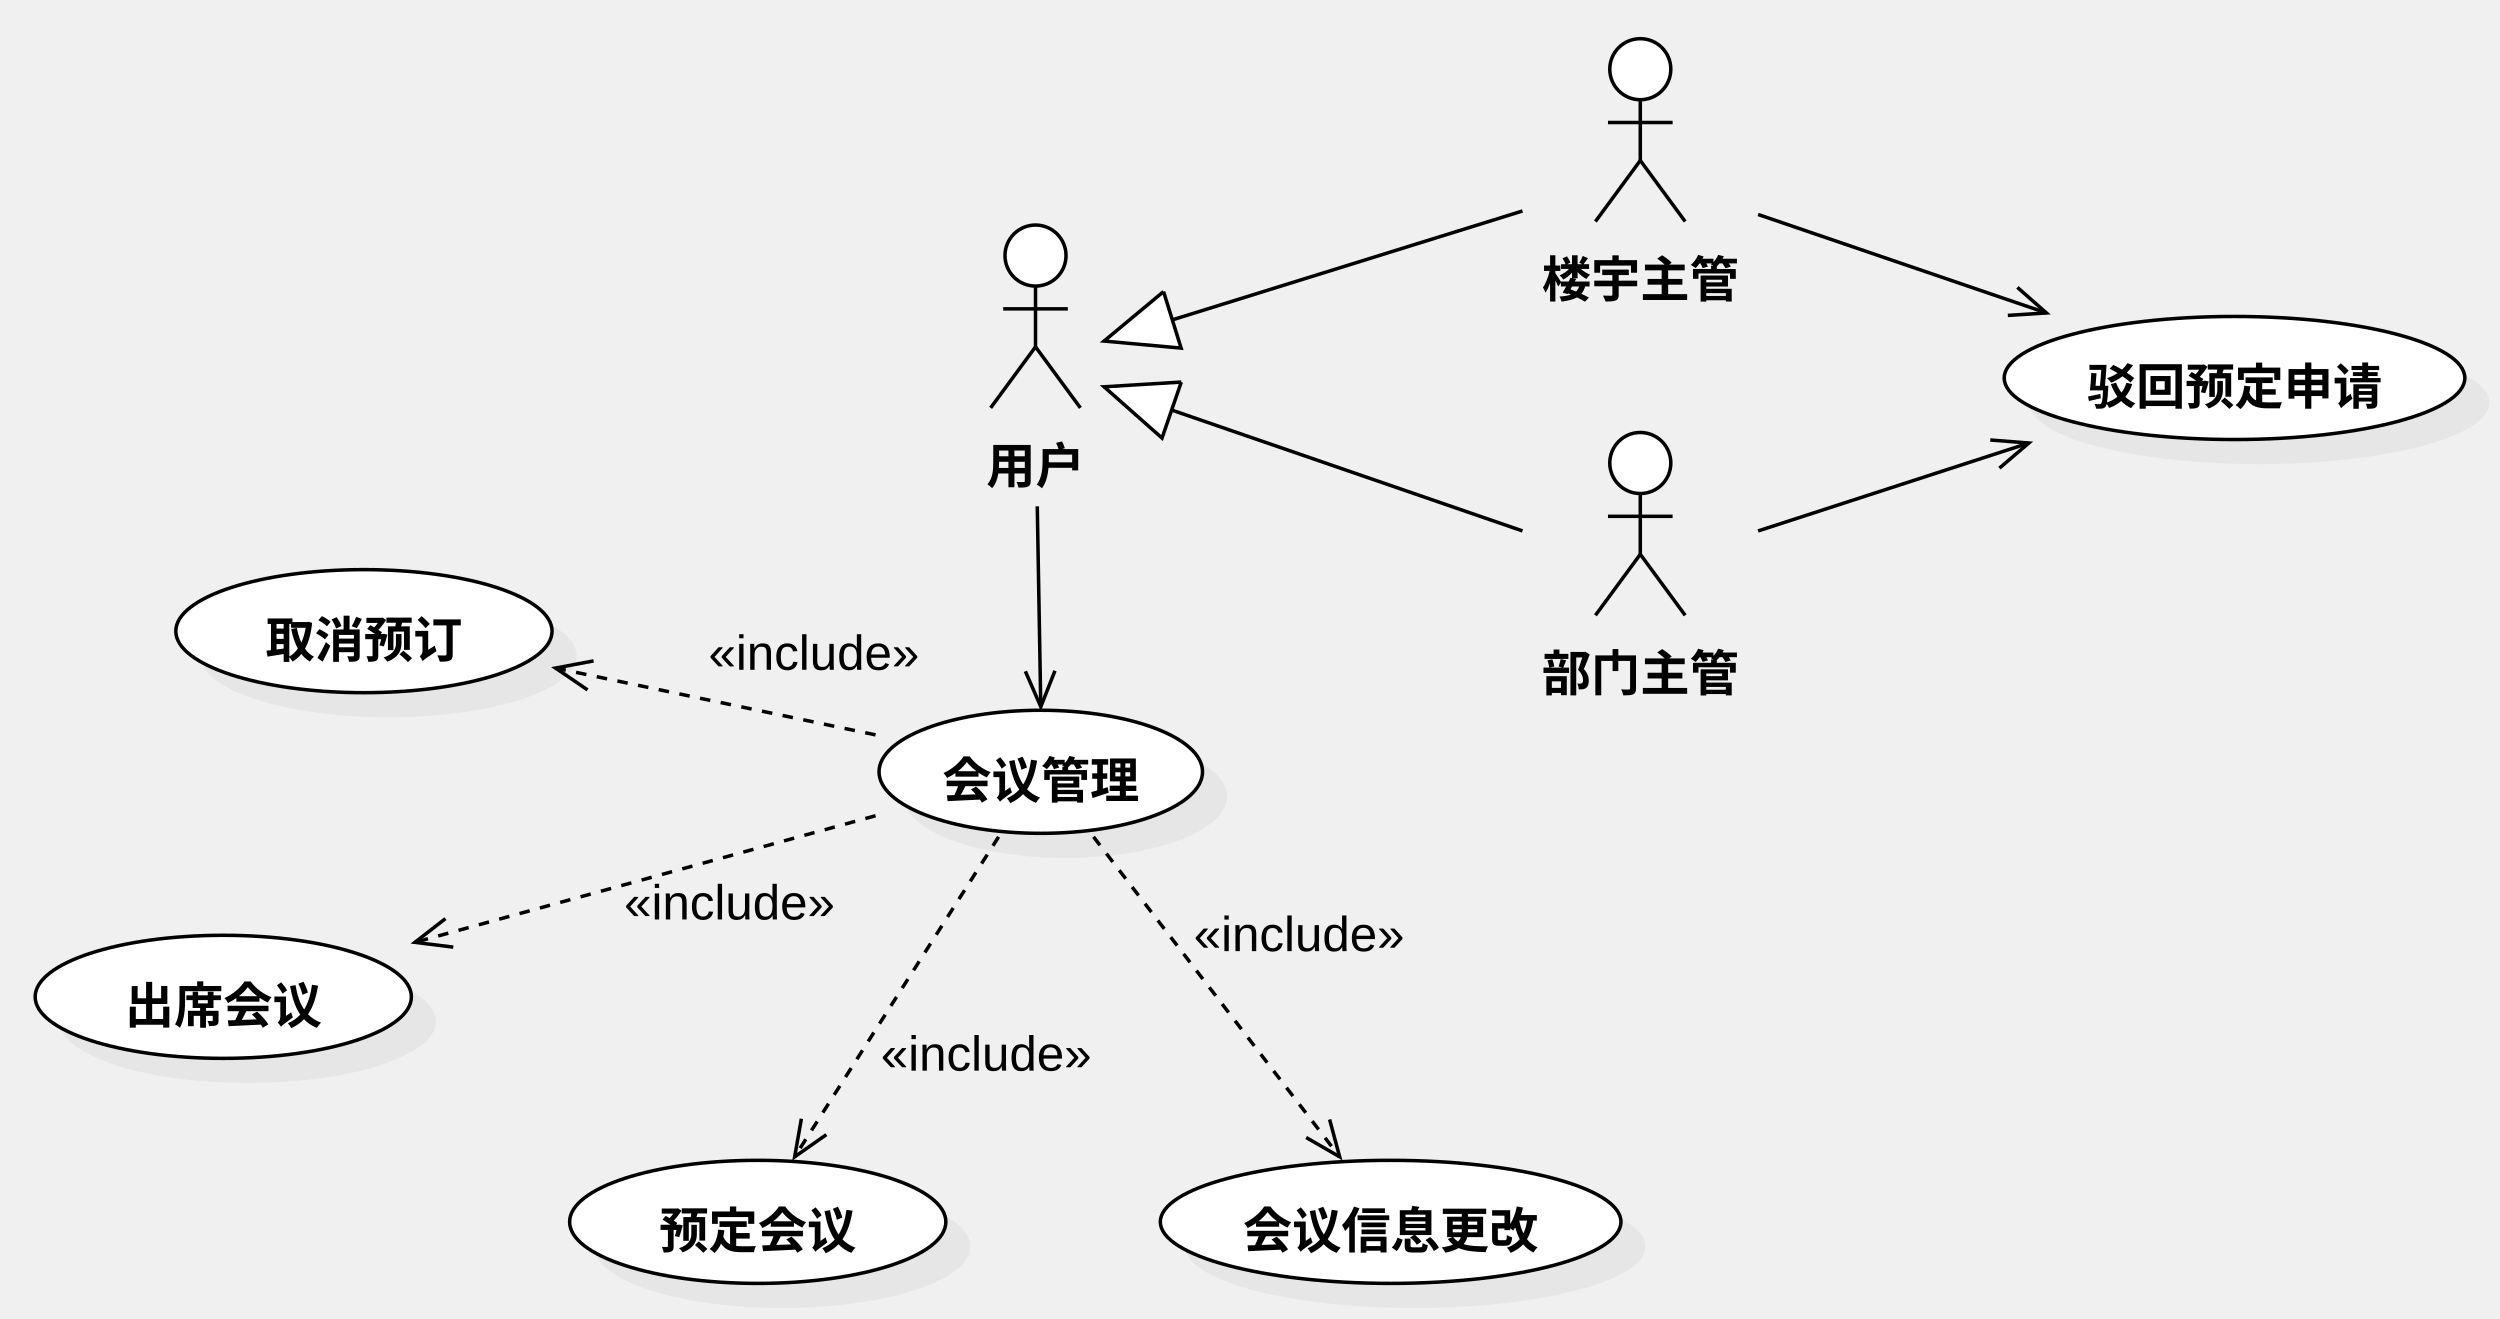
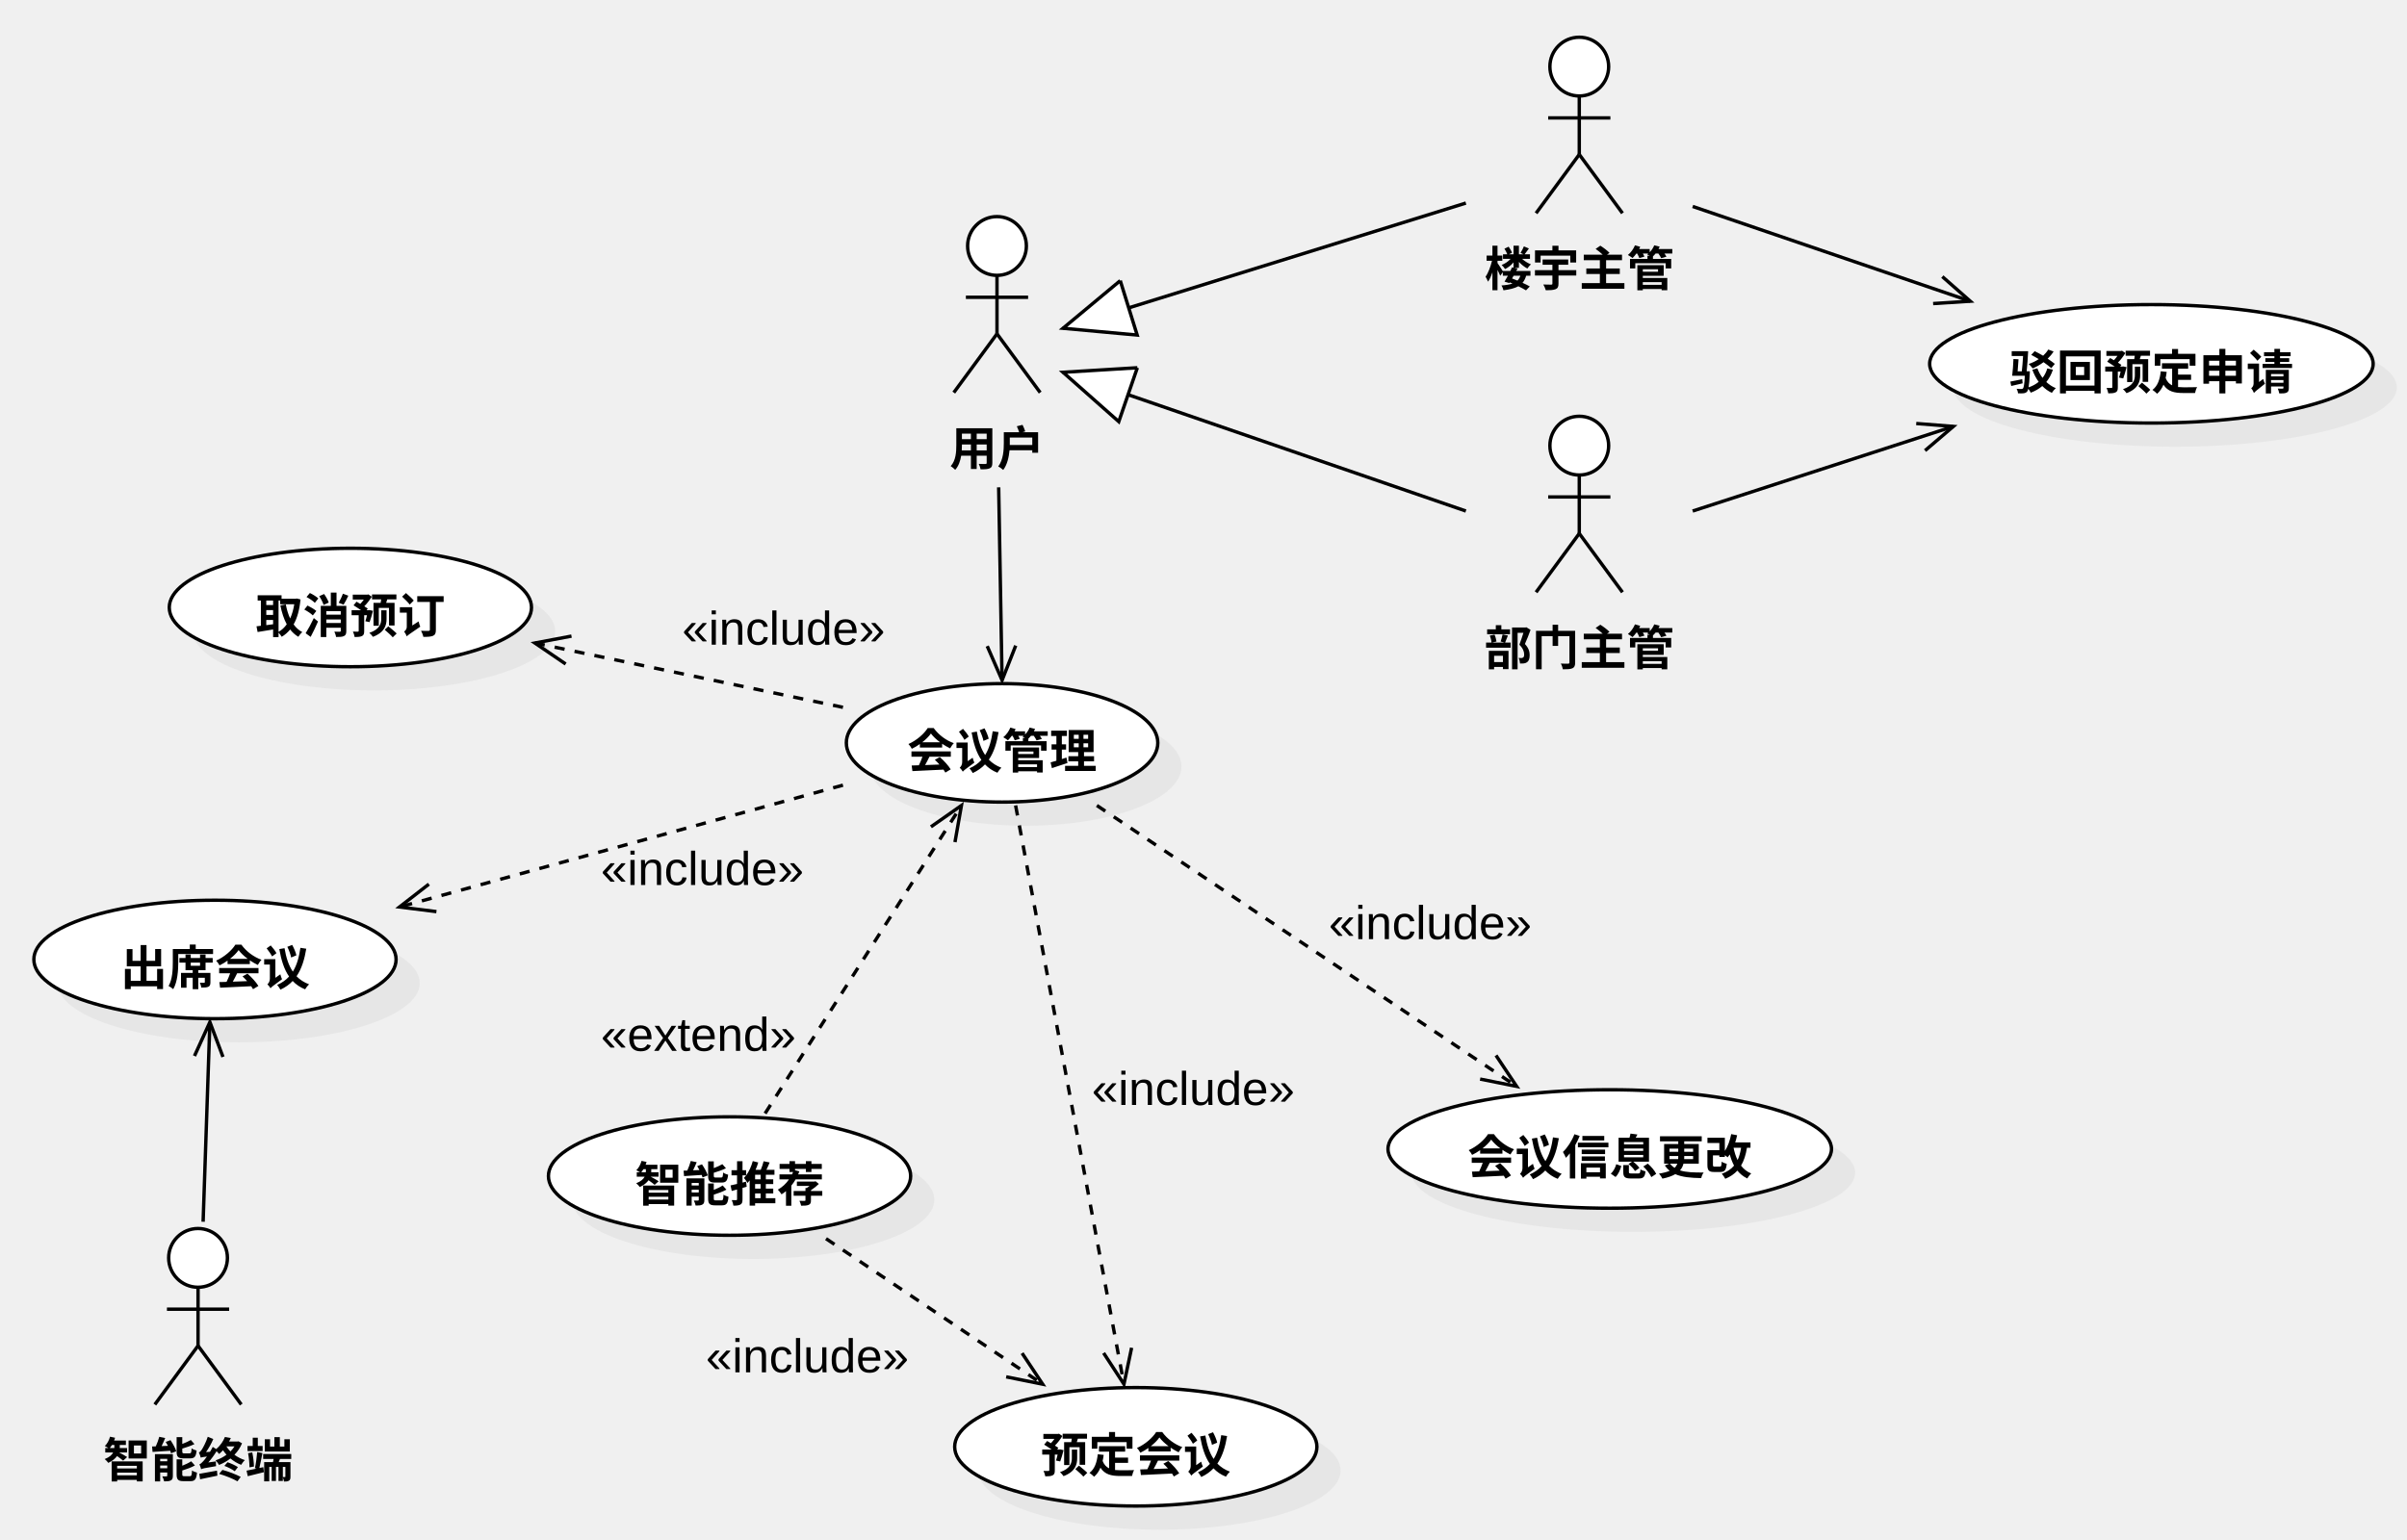
- <svg xmlns="http://www.w3.org/2000/svg" version="1.1" width="711" height="375">
+ <svg xmlns="http://www.w3.org/2000/svg" version="1.1" width="711" height="455">
  <defs />
  <g>
    <g transform="translate(-46,-46) scale(1,1)">
      <path fill="#ffffff" stroke="none" d="M 331.821 118.68 C 331.821 113.886 335.707 110 340.5 110 C 345.293 110 349.179 113.886 349.179 118.68 C 349.179 123.474 345.293 127.36 340.5 127.36 C 335.707 127.36 331.821 123.474 331.821 118.68 Z" />
    </g>
    <g transform="translate(-46,-46) scale(1,1)">
      <path fill="none" stroke="#000000" d="M 331.821 118.68 C 331.821 113.886 335.707 110 340.5 110 C 345.293 110 349.179 113.886 349.179 118.68 C 349.179 123.474 345.293 127.36 340.5 127.36 C 335.707 127.36 331.821 123.474 331.821 118.68 Z" stroke-miterlimit="10" />
    </g>
    <g transform="translate(-46,-46) scale(1,1)">
      <path fill="none" stroke="#000000" d="M 340.5 127.36 L 340.5 144.64" stroke-miterlimit="10" />
    </g>
    <g transform="translate(-46,-46) scale(1,1)">
      <path fill="none" stroke="#000000" d="M 331.31 133.84 L 349.69 133.84" stroke-miterlimit="10" />
    </g>
    <g transform="translate(-46,-46) scale(1,1)">
      <path fill="none" stroke="#000000" d="M 340.5 144.64 L 327.736 162" stroke-miterlimit="10" />
    </g>
    <g transform="translate(-46,-46) scale(1,1)">
      <path fill="none" stroke="#000000" d="M 340.5 144.64 L 353.264 162" stroke-miterlimit="10" />
    </g>
    <g transform="translate(-46,-46) scale(1,1)">
      <g>
        <path fill="none" stroke="none" />
        <text fill="#000000" stroke="none" font-family="Arial" font-size="14px" font-style="normal" font-weight="bold" text-decoration="none" x="326.5" y="183.5">用户</text>
      </g>
    </g>
    <g transform="translate(-46,-46) scale(1,1)">
      <path fill="#C0C0C0" stroke="none" d="M 303 272.5 C 303 262.835 323.595 255 349 255 C 374.405 255 395 262.835 395 272.5 C 395 282.165 374.405 290 349 290 C 323.595 290 303 282.165 303 272.5 Z" opacity="0.2" />
    </g>
    <g transform="translate(-46,-46) scale(1,1)">
      <path fill="#ffffff" stroke="none" d="M 296 265.5 C 296 255.835 316.595 248 342 248 C 367.405 248 388 255.835 388 265.5 C 388 275.165 367.405 283 342 283 C 316.595 283 296 275.165 296 265.5 Z" />
    </g>
    <g transform="translate(-46,-46) scale(1,1)">
      <path fill="none" stroke="#000000" d="M 296 265.5 C 296 255.835 316.595 248 342 248 C 367.405 248 388 255.835 388 265.5 C 388 275.165 367.405 283 342 283 C 316.595 283 296 275.165 296 265.5 Z" stroke-miterlimit="10" />
    </g>
    <g transform="translate(-46,-46) scale(1,1)">
      <g>
        <path fill="none" stroke="none" />
        <text fill="#000000" stroke="none" font-family="Arial" font-size="14px" font-style="normal" font-weight="bold" text-decoration="none" x="314" y="273">会议管理</text>
      </g>
    </g>
    <g transform="translate(-46,-46) scale(1,1)">
      <path fill="none" stroke="#000000" d="M 341 190 L 342 247" stroke-miterlimit="10" />
    </g>
    <g transform="translate(-46,-46) scale(1,1)">
      <path fill="none" stroke="#000000" d="M 337.613 236.913 L 342 247 L 346.031 236.765" stroke-miterlimit="10" />
    </g>
    <g transform="translate(-46,-46) scale(1,1)">
      <path fill="#C0C0C0" stroke="none" d="M 63 336.5 C 63 326.835 86.953 319 116.5 319 C 146.047 319 170 326.835 170 336.5 C 170 346.165 146.047 354 116.5 354 C 86.953 354 63 346.165 63 336.5 Z" opacity="0.2" />
    </g>
    <g transform="translate(-46,-46) scale(1,1)">
      <path fill="#ffffff" stroke="none" d="M 56 329.5 C 56 319.835 79.953 312 109.5 312 C 139.047 312 163 319.835 163 329.5 C 163 339.165 139.047 347 109.5 347 C 79.953 347 56 339.165 56 329.5 Z" />
    </g>
    <g transform="translate(-46,-46) scale(1,1)">
      <path fill="none" stroke="#000000" d="M 56 329.5 C 56 319.835 79.953 312 109.5 312 C 139.047 312 163 319.835 163 329.5 C 163 339.165 139.047 347 109.5 347 C 79.953 347 56 339.165 56 329.5 Z" stroke-miterlimit="10" />
    </g>
    <g transform="translate(-46,-46) scale(1,1)">
      <g>
        <path fill="none" stroke="none" />
        <text fill="#000000" stroke="none" font-family="Arial" font-size="14px" font-style="normal" font-weight="bold" text-decoration="none" x="81.5" y="337">出席会议</text>
      </g>
    </g>
    <g transform="translate(-46,-46) scale(1,1)">
+       <path fill="#C0C0C0" stroke="none" d="M 335 480.5 C 335 470.835 358.953 463 388.5 463 C 418.047 463 442 470.835 442 480.5 C 442 490.165 418.047 498 388.5 498 C 358.953 498 335 490.165 335 480.5 Z" opacity="0.2" />
+     </g>
+     <g transform="translate(-46,-46) scale(1,1)">
+       <path fill="#ffffff" stroke="none" d="M 328 473.5 C 328 463.835 351.953 456 381.5 456 C 411.047 456 435 463.835 435 473.5 C 435 483.165 411.047 491 381.5 491 C 351.953 491 328 483.165 328 473.5 Z" />
+     </g>
+     <g transform="translate(-46,-46) scale(1,1)">
+       <path fill="none" stroke="#000000" d="M 328 473.5 C 328 463.835 351.953 456 381.5 456 C 411.047 456 435 463.835 435 473.5 C 435 483.165 411.047 491 381.5 491 C 351.953 491 328 483.165 328 473.5 Z" stroke-miterlimit="10" />
+     </g>
+     <g transform="translate(-46,-46) scale(1,1)">
+       <g>
+         <path fill="none" stroke="none" />
+         <text fill="#000000" stroke="none" font-family="Arial" font-size="14px" font-style="normal" font-weight="bold" text-decoration="none" x="353.5" y="481">预定会议</text>
+       </g>
+     </g>
+     <g transform="translate(-46,-46) scale(1,1)">
+       <path fill="#C0C0C0" stroke="none" d="M 103 232.5 C 103 222.835 126.953 215 156.5 215 C 186.047 215 210 222.835 210 232.5 C 210 242.165 186.047 250 156.5 250 C 126.953 250 103 242.165 103 232.5 Z" opacity="0.2" />
+     </g>
+     <g transform="translate(-46,-46) scale(1,1)">
+       <path fill="#ffffff" stroke="none" d="M 96 225.5 C 96 215.835 119.953 208 149.5 208 C 179.047 208 203 215.835 203 225.5 C 203 235.165 179.047 243 149.5 243 C 119.953 243 96 235.165 96 225.5 Z" />
+     </g>
+     <g transform="translate(-46,-46) scale(1,1)">
+       <path fill="none" stroke="#000000" d="M 96 225.5 C 96 215.835 119.953 208 149.5 208 C 179.047 208 203 215.835 203 225.5 C 203 235.165 179.047 243 149.5 243 C 119.953 243 96 235.165 96 225.5 Z" stroke-miterlimit="10" />
+     </g>
+     <g transform="translate(-46,-46) scale(1,1)">
+       <g>
+         <path fill="none" stroke="none" />
+         <text fill="#000000" stroke="none" font-family="Arial" font-size="14px" font-style="normal" font-weight="bold" text-decoration="none" x="121.5" y="233">取消预订</text>
+       </g>
+     </g>
+     <g transform="translate(-46,-46) scale(1,1)">
+       <path fill="#C0C0C0" stroke="none" d="M 463 392.5 C 463 382.835 492.325 375 528.5 375 C 564.675 375 594 382.835 594 392.5 C 594 402.165 564.675 410 528.5 410 C 492.325 410 463 402.165 463 392.5 Z" opacity="0.2" />
+     </g>
+     <g transform="translate(-46,-46) scale(1,1)">
+       <path fill="#ffffff" stroke="none" d="M 456 385.5 C 456 375.835 485.325 368 521.5 368 C 557.675 368 587 375.835 587 385.5 C 587 395.165 557.675 403 521.5 403 C 485.325 403 456 395.165 456 385.5 Z" />
+     </g>
+     <g transform="translate(-46,-46) scale(1,1)">
+       <path fill="none" stroke="#000000" d="M 456 385.5 C 456 375.835 485.325 368 521.5 368 C 557.675 368 587 375.835 587 385.5 C 587 395.165 557.675 403 521.5 403 C 485.325 403 456 395.165 456 385.5 Z" stroke-miterlimit="10" />
+     </g>
+     <g transform="translate(-46,-46) scale(1,1)">
+       <g>
+         <path fill="none" stroke="none" />
+         <text fill="#000000" stroke="none" font-family="Arial" font-size="14px" font-style="normal" font-weight="bold" text-decoration="none" x="479.5" y="393">会议信息更改</text>
+       </g>
+     </g>
+     <g transform="translate(-46,-46) scale(1,1)">
+       <path fill="#C0C0C0" stroke="none" d="M 623 160.5 C 623 150.835 652.325 143 688.5 143 C 724.675 143 754 150.835 754 160.5 C 754 170.165 724.675 178 688.5 178 C 652.325 178 623 170.165 623 160.5 Z" opacity="0.2" />
+     </g>
+     <g transform="translate(-46,-46) scale(1,1)">
+       <path fill="#ffffff" stroke="none" d="M 616 153.5 C 616 143.835 645.325 136 681.5 136 C 717.675 136 747 143.835 747 153.5 C 747 163.165 717.675 171 681.5 171 C 645.325 171 616 163.165 616 153.5 Z" />
+     </g>
+     <g transform="translate(-46,-46) scale(1,1)">
+       <path fill="none" stroke="#000000" d="M 616 153.5 C 616 143.835 645.325 136 681.5 136 C 717.675 136 747 143.835 747 153.5 C 747 163.165 717.675 171 681.5 171 C 645.325 171 616 163.165 616 153.5 Z" stroke-miterlimit="10" />
+     </g>
+     <g transform="translate(-46,-46) scale(1,1)">
+       <g>
+         <path fill="none" stroke="none" />
+         <text fill="#000000" stroke="none" font-family="Arial" font-size="14px" font-style="normal" font-weight="bold" text-decoration="none" x="639.5" y="161">驳回预定申请</text>
+       </g>
+     </g>
+     <g transform="translate(-46,-46) scale(1,1)">
+       <path fill="#ffffff" stroke="none" d="M 503.821 65.68 C 503.821 60.886 507.707 57 512.5 57 C 517.293 57 521.179 60.886 521.179 65.68 C 521.179 70.474 517.293 74.36 512.5 74.36 C 507.707 74.36 503.821 70.474 503.821 65.68 Z" />
+     </g>
+     <g transform="translate(-46,-46) scale(1,1)">
+       <path fill="none" stroke="#000000" d="M 503.821 65.68 C 503.821 60.886 507.707 57 512.5 57 C 517.293 57 521.179 60.886 521.179 65.68 C 521.179 70.474 517.293 74.36 512.5 74.36 C 507.707 74.36 503.821 70.474 503.821 65.68 Z" stroke-miterlimit="10" />
+     </g>
+     <g transform="translate(-46,-46) scale(1,1)">
+       <path fill="none" stroke="#000000" d="M 512.5 74.36 L 512.5 91.64" stroke-miterlimit="10" />
+     </g>
+     <g transform="translate(-46,-46) scale(1,1)">
+       <path fill="none" stroke="#000000" d="M 503.31 80.84 L 521.69 80.84" stroke-miterlimit="10" />
+     </g>
+     <g transform="translate(-46,-46) scale(1,1)">
+       <path fill="none" stroke="#000000" d="M 512.5 91.64 L 499.736 109" stroke-miterlimit="10" />
+     </g>
+     <g transform="translate(-46,-46) scale(1,1)">
+       <path fill="none" stroke="#000000" d="M 512.5 91.64 L 525.264 109" stroke-miterlimit="10" />
+     </g>
+     <g transform="translate(-46,-46) scale(1,1)">
+       <g>
+         <path fill="none" stroke="none" />
+         <text fill="#000000" stroke="none" font-family="Arial" font-size="14px" font-style="normal" font-weight="bold" text-decoration="none" x="484.5" y="130.5">楼宇主管</text>
+       </g>
+     </g>
+     <g transform="translate(-46,-46) scale(1,1)">
+       <path fill="none" stroke="#000000" d="M 479 106 L 360 143" stroke-miterlimit="10" />
+     </g>
+     <g transform="translate(-46,-46) scale(1,1)">
+       <path fill="#FFFFFF" stroke="none" d="M 376.909 128.926 L 360 143 L 381.908 145.005" />
+     </g>
+     <g transform="translate(-46,-46) scale(1,1)">
+       <path fill="none" stroke="#000000" d="M 376.909 128.926 L 360 143 L 381.908 145.005 L 376.909 128.926" stroke-miterlimit="10" />
+     </g>
+     <g transform="translate(-46,-46) scale(1,1)">
+       <path fill="none" stroke="#000000" d="M 546 107 L 628 135" stroke-miterlimit="10" />
+     </g>
+     <g transform="translate(-46,-46) scale(1,1)">
+       <path fill="none" stroke="#000000" d="M 617.022 135.7 L 628 135 L 619.743 127.732" stroke-miterlimit="10" />
+     </g>
+     <g transform="translate(-46,-46) scale(1,1)">
+       <path fill="none" stroke="#000000" d="M 295 255 L 204 236" stroke-miterlimit="10" stroke-dasharray="3" />
+     </g>
+     <g transform="translate(-46,-46) scale(1,1)">
+       <path fill="none" stroke="#000000" d="M 214.809 233.956 L 204 236 L 213.088 242.198" stroke-miterlimit="10" />
+     </g>
+     <g transform="translate(-46,-46) scale(1,1)">
+       <g>
+         <path fill="none" stroke="none" />
+         <text fill="#000000" stroke="none" font-family="Arial" font-size="14px" font-style="normal" font-weight="normal" text-decoration="none" x="247.5" y="236.5">«include»</text>
+       </g>
+     </g>
+     <g transform="translate(-46,-46) scale(1,1)">
+       <path fill="none" stroke="#000000" d="M 295 278 L 164 314" stroke-miterlimit="10" stroke-dasharray="3" />
+     </g>
+     <g transform="translate(-46,-46) scale(1,1)">
+       <path fill="none" stroke="#000000" d="M 172.684 307.248 L 164 314 L 174.915 315.366" stroke-miterlimit="10" />
+     </g>
+     <g transform="translate(-46,-46) scale(1,1)">
+       <g>
+         <path fill="none" stroke="none" />
+         <text fill="#000000" stroke="none" font-family="Arial" font-size="14px" font-style="normal" font-weight="normal" text-decoration="none" x="223.5" y="307.5">«include»</text>
+       </g>
+     </g>
+     <g transform="translate(-46,-46) scale(1,1)">
+       <path fill="none" stroke="#000000" d="M 346 284 L 378 455" stroke-miterlimit="10" stroke-dasharray="3" />
+     </g>
+     <g transform="translate(-46,-46) scale(1,1)">
+       <path fill="none" stroke="#000000" d="M 371.993 445.785 L 378 455 L 380.268 444.236" stroke-miterlimit="10" />
+     </g>
+     <g transform="translate(-46,-46) scale(1,1)">
+       <g>
+         <path fill="none" stroke="none" />
+         <text fill="#000000" stroke="none" font-family="Arial" font-size="14px" font-style="normal" font-weight="normal" text-decoration="none" x="368.5" y="372.5">«include»</text>
+       </g>
+     </g>
+     <g transform="translate(-46,-46) scale(1,1)">
+       <path fill="none" stroke="#000000" d="M 370 284 L 494 367" stroke-miterlimit="10" stroke-dasharray="3" />
+     </g>
+     <g transform="translate(-46,-46) scale(1,1)">
+       <path fill="none" stroke="#000000" d="M 483.213 364.845 L 494 367 L 487.896 357.849" stroke-miterlimit="10" />
+     </g>
+     <g transform="translate(-46,-46) scale(1,1)">
+       <g>
+         <path fill="none" stroke="none" />
+         <text fill="#000000" stroke="none" font-family="Arial" font-size="14px" font-style="normal" font-weight="normal" text-decoration="none" x="438.5" y="323.5">«include»</text>
+       </g>
+     </g>
+     <g transform="translate(-46,-46) scale(1,1)">
+       <path fill="#ffffff" stroke="none" d="M 503.821 177.68 C 503.821 172.886 507.707 169 512.5 169 C 517.293 169 521.179 172.886 521.179 177.68 C 521.179 182.474 517.293 186.36 512.5 186.36 C 507.707 186.36 503.821 182.474 503.821 177.68 Z" />
+     </g>
+     <g transform="translate(-46,-46) scale(1,1)">
+       <path fill="none" stroke="#000000" d="M 503.821 177.68 C 503.821 172.886 507.707 169 512.5 169 C 517.293 169 521.179 172.886 521.179 177.68 C 521.179 182.474 517.293 186.36 512.5 186.36 C 507.707 186.36 503.821 182.474 503.821 177.68 Z" stroke-miterlimit="10" />
+     </g>
+     <g transform="translate(-46,-46) scale(1,1)">
+       <path fill="none" stroke="#000000" d="M 512.5 186.36 L 512.5 203.64" stroke-miterlimit="10" />
+     </g>
+     <g transform="translate(-46,-46) scale(1,1)">
+       <path fill="none" stroke="#000000" d="M 503.31 192.84 L 521.69 192.84" stroke-miterlimit="10" />
+     </g>
+     <g transform="translate(-46,-46) scale(1,1)">
+       <path fill="none" stroke="#000000" d="M 512.5 203.64 L 499.736 221" stroke-miterlimit="10" />
+     </g>
+     <g transform="translate(-46,-46) scale(1,1)">
+       <path fill="none" stroke="#000000" d="M 512.5 203.64 L 525.264 221" stroke-miterlimit="10" />
+     </g>
+     <g transform="translate(-46,-46) scale(1,1)">
+       <g>
+         <path fill="none" stroke="none" />
+         <text fill="#000000" stroke="none" font-family="Arial" font-size="14px" font-style="normal" font-weight="bold" text-decoration="none" x="484.5" y="242.5">部门主管</text>
+       </g>
+     </g>
+     <g transform="translate(-46,-46) scale(1,1)">
+       <path fill="none" stroke="#000000" d="M 479 197 L 360 156" stroke-miterlimit="10" />
+     </g>
+     <g transform="translate(-46,-46) scale(1,1)">
+       <path fill="#FFFFFF" stroke="none" d="M 381.959 154.661 L 360 156 L 376.474 170.581" />
+     </g>
+     <g transform="translate(-46,-46) scale(1,1)">
+       <path fill="none" stroke="#000000" d="M 381.959 154.661 L 360 156 L 376.474 170.581 L 381.959 154.661" stroke-miterlimit="10" />
+     </g>
+     <g transform="translate(-46,-46) scale(1,1)">
+       <path fill="none" stroke="#000000" d="M 546 197 L 623 172" stroke-miterlimit="10" />
+     </g>
+     <g transform="translate(-46,-46) scale(1,1)">
+       <path fill="none" stroke="#000000" d="M 614.634 179.142 L 623 172 L 612.034 171.135" stroke-miterlimit="10" />
+     </g>
+     <g transform="translate(-46,-46) scale(1,1)">
+       <path fill="#ffffff" stroke="none" d="M 95.821 417.68 C 95.821 412.886 99.707 409 104.5 409 C 109.293 409 113.179 412.886 113.179 417.68 C 113.179 422.474 109.293 426.36 104.5 426.36 C 99.707 426.36 95.821 422.474 95.821 417.68 Z" />
+     </g>
+     <g transform="translate(-46,-46) scale(1,1)">
+       <path fill="none" stroke="#000000" d="M 95.821 417.68 C 95.821 412.886 99.707 409 104.5 409 C 109.293 409 113.179 412.886 113.179 417.68 C 113.179 422.474 109.293 426.36 104.5 426.36 C 99.707 426.36 95.821 422.474 95.821 417.68 Z" stroke-miterlimit="10" />
+     </g>
+     <g transform="translate(-46,-46) scale(1,1)">
+       <path fill="none" stroke="#000000" d="M 104.5 426.36 L 104.5 443.64" stroke-miterlimit="10" />
+     </g>
+     <g transform="translate(-46,-46) scale(1,1)">
+       <path fill="none" stroke="#000000" d="M 95.31 432.84 L 113.69 432.84" stroke-miterlimit="10" />
+     </g>
+     <g transform="translate(-46,-46) scale(1,1)">
+       <path fill="none" stroke="#000000" d="M 104.5 443.64 L 91.736 461" stroke-miterlimit="10" />
+     </g>
+     <g transform="translate(-46,-46) scale(1,1)">
+       <path fill="none" stroke="#000000" d="M 104.5 443.64 L 117.264 461" stroke-miterlimit="10" />
+     </g>
+     <g transform="translate(-46,-46) scale(1,1)">
+       <g>
+         <path fill="none" stroke="none" />
+         <text fill="#000000" stroke="none" font-family="Arial" font-size="14px" font-style="normal" font-weight="bold" text-decoration="none" x="76.5" y="482.5">智能终端</text>
+       </g>
+     </g>
+     <g transform="translate(-46,-46) scale(1,1)">
      <path fill="#C0C0C0" stroke="none" d="M 215 400.5 C 215 390.835 238.953 383 268.5 383 C 298.047 383 322 390.835 322 400.5 C 322 410.165 298.047 418 268.5 418 C 238.953 418 215 410.165 215 400.5 Z" opacity="0.2" />
    </g>
    <g transform="translate(-46,-46) scale(1,1)">
      <path fill="#ffffff" stroke="none" d="M 208 393.5 C 208 383.835 231.953 376 261.5 376 C 291.047 376 315 383.835 315 393.5 C 315 403.165 291.047 411 261.5 411 C 231.953 411 208 403.165 208 393.5 Z" />
    </g>
    <g transform="translate(-46,-46) scale(1,1)">
      <path fill="none" stroke="#000000" d="M 208 393.5 C 208 383.835 231.953 376 261.5 376 C 291.047 376 315 383.835 315 393.5 C 315 403.165 291.047 411 261.5 411 C 231.953 411 208 403.165 208 393.5 Z" stroke-miterlimit="10" />
    </g>
    <g transform="translate(-46,-46) scale(1,1)">
      <g>
        <path fill="none" stroke="none" />
-         <text fill="#000000" stroke="none" font-family="Arial" font-size="14px" font-style="normal" font-weight="bold" text-decoration="none" x="233.5" y="401">预定会议</text>
-       </g>
-     </g>
-     <g transform="translate(-46,-46) scale(1,1)">
-       <path fill="#C0C0C0" stroke="none" d="M 103 232.5 C 103 222.835 126.953 215 156.5 215 C 186.047 215 210 222.835 210 232.5 C 210 242.165 186.047 250 156.5 250 C 126.953 250 103 242.165 103 232.5 Z" opacity="0.2" />
-     </g>
-     <g transform="translate(-46,-46) scale(1,1)">
-       <path fill="#ffffff" stroke="none" d="M 96 225.5 C 96 215.835 119.953 208 149.5 208 C 179.047 208 203 215.835 203 225.5 C 203 235.165 179.047 243 149.5 243 C 119.953 243 96 235.165 96 225.5 Z" />
-     </g>
-     <g transform="translate(-46,-46) scale(1,1)">
-       <path fill="none" stroke="#000000" d="M 96 225.5 C 96 215.835 119.953 208 149.5 208 C 179.047 208 203 215.835 203 225.5 C 203 235.165 179.047 243 149.5 243 C 119.953 243 96 235.165 96 225.5 Z" stroke-miterlimit="10" />
-     </g>
-     <g transform="translate(-46,-46) scale(1,1)">
-       <g>
-         <path fill="none" stroke="none" />
-         <text fill="#000000" stroke="none" font-family="Arial" font-size="14px" font-style="normal" font-weight="bold" text-decoration="none" x="121.5" y="233">取消预订</text>
-       </g>
-     </g>
-     <g transform="translate(-46,-46) scale(1,1)">
-       <path fill="#C0C0C0" stroke="none" d="M 383 400.5 C 383 390.835 412.325 383 448.5 383 C 484.675 383 514 390.835 514 400.5 C 514 410.165 484.675 418 448.5 418 C 412.325 418 383 410.165 383 400.5 Z" opacity="0.2" />
-     </g>
-     <g transform="translate(-46,-46) scale(1,1)">
-       <path fill="#ffffff" stroke="none" d="M 376 393.5 C 376 383.835 405.325 376 441.5 376 C 477.675 376 507 383.835 507 393.5 C 507 403.165 477.675 411 441.5 411 C 405.325 411 376 403.165 376 393.5 Z" />
-     </g>
-     <g transform="translate(-46,-46) scale(1,1)">
-       <path fill="none" stroke="#000000" d="M 376 393.5 C 376 383.835 405.325 376 441.5 376 C 477.675 376 507 383.835 507 393.5 C 507 403.165 477.675 411 441.5 411 C 405.325 411 376 403.165 376 393.5 Z" stroke-miterlimit="10" />
-     </g>
-     <g transform="translate(-46,-46) scale(1,1)">
-       <g>
-         <path fill="none" stroke="none" />
-         <text fill="#000000" stroke="none" font-family="Arial" font-size="14px" font-style="normal" font-weight="bold" text-decoration="none" x="399.5" y="401">会议信息更改</text>
-       </g>
-     </g>
-     <g transform="translate(-46,-46) scale(1,1)">
-       <path fill="#C0C0C0" stroke="none" d="M 623 160.5 C 623 150.835 652.325 143 688.5 143 C 724.675 143 754 150.835 754 160.5 C 754 170.165 724.675 178 688.5 178 C 652.325 178 623 170.165 623 160.5 Z" opacity="0.2" />
-     </g>
-     <g transform="translate(-46,-46) scale(1,1)">
-       <path fill="#ffffff" stroke="none" d="M 616 153.5 C 616 143.835 645.325 136 681.5 136 C 717.675 136 747 143.835 747 153.5 C 747 163.165 717.675 171 681.5 171 C 645.325 171 616 163.165 616 153.5 Z" />
-     </g>
-     <g transform="translate(-46,-46) scale(1,1)">
-       <path fill="none" stroke="#000000" d="M 616 153.5 C 616 143.835 645.325 136 681.5 136 C 717.675 136 747 143.835 747 153.5 C 747 163.165 717.675 171 681.5 171 C 645.325 171 616 163.165 616 153.5 Z" stroke-miterlimit="10" />
-     </g>
-     <g transform="translate(-46,-46) scale(1,1)">
-       <g>
-         <path fill="none" stroke="none" />
-         <text fill="#000000" stroke="none" font-family="Arial" font-size="14px" font-style="normal" font-weight="bold" text-decoration="none" x="639.5" y="161">驳回预定申请</text>
-       </g>
-     </g>
-     <g transform="translate(-46,-46) scale(1,1)">
-       <path fill="#ffffff" stroke="none" d="M 503.821 65.68 C 503.821 60.886 507.707 57 512.5 57 C 517.293 57 521.179 60.886 521.179 65.68 C 521.179 70.474 517.293 74.36 512.5 74.36 C 507.707 74.36 503.821 70.474 503.821 65.68 Z" />
-     </g>
-     <g transform="translate(-46,-46) scale(1,1)">
-       <path fill="none" stroke="#000000" d="M 503.821 65.68 C 503.821 60.886 507.707 57 512.5 57 C 517.293 57 521.179 60.886 521.179 65.68 C 521.179 70.474 517.293 74.36 512.5 74.36 C 507.707 74.36 503.821 70.474 503.821 65.68 Z" stroke-miterlimit="10" />
-     </g>
-     <g transform="translate(-46,-46) scale(1,1)">
-       <path fill="none" stroke="#000000" d="M 512.5 74.36 L 512.5 91.64" stroke-miterlimit="10" />
-     </g>
-     <g transform="translate(-46,-46) scale(1,1)">
-       <path fill="none" stroke="#000000" d="M 503.31 80.84 L 521.69 80.84" stroke-miterlimit="10" />
-     </g>
-     <g transform="translate(-46,-46) scale(1,1)">
-       <path fill="none" stroke="#000000" d="M 512.5 91.64 L 499.736 109" stroke-miterlimit="10" />
-     </g>
-     <g transform="translate(-46,-46) scale(1,1)">
-       <path fill="none" stroke="#000000" d="M 512.5 91.64 L 525.264 109" stroke-miterlimit="10" />
-     </g>
-     <g transform="translate(-46,-46) scale(1,1)">
-       <g>
-         <path fill="none" stroke="none" />
-         <text fill="#000000" stroke="none" font-family="Arial" font-size="14px" font-style="normal" font-weight="bold" text-decoration="none" x="484.5" y="130.5">楼宇主管</text>
-       </g>
-     </g>
-     <g transform="translate(-46,-46) scale(1,1)">
-       <path fill="none" stroke="#000000" d="M 479 106 L 360 143" stroke-miterlimit="10" />
-     </g>
-     <g transform="translate(-46,-46) scale(1,1)">
-       <path fill="#FFFFFF" stroke="none" d="M 376.909 128.926 L 360 143 L 381.908 145.005" />
-     </g>
-     <g transform="translate(-46,-46) scale(1,1)">
-       <path fill="none" stroke="#000000" d="M 376.909 128.926 L 360 143 L 381.908 145.005 L 376.909 128.926" stroke-miterlimit="10" />
-     </g>
-     <g transform="translate(-46,-46) scale(1,1)">
-       <path fill="none" stroke="#000000" d="M 546 107 L 628 135" stroke-miterlimit="10" />
-     </g>
-     <g transform="translate(-46,-46) scale(1,1)">
-       <path fill="none" stroke="#000000" d="M 617.022 135.7 L 628 135 L 619.743 127.732" stroke-miterlimit="10" />
-     </g>
-     <g transform="translate(-46,-46) scale(1,1)">
-       <path fill="none" stroke="#000000" d="M 295 255 L 204 236" stroke-miterlimit="10" stroke-dasharray="3" />
-     </g>
-     <g transform="translate(-46,-46) scale(1,1)">
-       <path fill="none" stroke="#000000" d="M 214.809 233.956 L 204 236 L 213.088 242.198" stroke-miterlimit="10" />
-     </g>
-     <g transform="translate(-46,-46) scale(1,1)">
-       <g>
-         <path fill="none" stroke="none" />
-         <text fill="#000000" stroke="none" font-family="Arial" font-size="14px" font-style="normal" font-weight="normal" text-decoration="none" x="247.5" y="236.5">«include»</text>
-       </g>
-     </g>
-     <g transform="translate(-46,-46) scale(1,1)">
-       <path fill="none" stroke="#000000" d="M 295 278 L 164 314" stroke-miterlimit="10" stroke-dasharray="3" />
-     </g>
-     <g transform="translate(-46,-46) scale(1,1)">
-       <path fill="none" stroke="#000000" d="M 172.684 307.248 L 164 314 L 174.915 315.366" stroke-miterlimit="10" />
-     </g>
-     <g transform="translate(-46,-46) scale(1,1)">
-       <g>
-         <path fill="none" stroke="none" />
-         <text fill="#000000" stroke="none" font-family="Arial" font-size="14px" font-style="normal" font-weight="normal" text-decoration="none" x="223.5" y="307.5">«include»</text>
-       </g>
-     </g>
-     <g transform="translate(-46,-46) scale(1,1)">
-       <path fill="none" stroke="#000000" d="M 330 284 L 272 375" stroke-miterlimit="10" stroke-dasharray="3" />
-     </g>
-     <g transform="translate(-46,-46) scale(1,1)">
-       <path fill="none" stroke="#000000" d="M 273.912 364.168 L 272 375 L 281.012 368.693" stroke-miterlimit="10" />
-     </g>
-     <g transform="translate(-46,-46) scale(1,1)">
-       <g>
-         <path fill="none" stroke="none" />
-         <text fill="#000000" stroke="none" font-family="Arial" font-size="14px" font-style="normal" font-weight="normal" text-decoration="none" x="296.5" y="350.5">«include»</text>
-       </g>
-     </g>
-     <g transform="translate(-46,-46) scale(1,1)">
-       <path fill="none" stroke="#000000" d="M 357 284 L 427 375" stroke-miterlimit="10" stroke-dasharray="3" />
-     </g>
-     <g transform="translate(-46,-46) scale(1,1)">
-       <path fill="none" stroke="#000000" d="M 417.467 369.511 L 427 375 L 424.14 364.378" stroke-miterlimit="10" />
-     </g>
-     <g transform="translate(-46,-46) scale(1,1)">
-       <g>
-         <path fill="none" stroke="none" />
-         <text fill="#000000" stroke="none" font-family="Arial" font-size="14px" font-style="normal" font-weight="normal" text-decoration="none" x="385.5" y="316.5">«include»</text>
-       </g>
-     </g>
-     <g transform="translate(-46,-46) scale(1,1)">
-       <path fill="#ffffff" stroke="none" d="M 503.821 177.68 C 503.821 172.886 507.707 169 512.5 169 C 517.293 169 521.179 172.886 521.179 177.68 C 521.179 182.474 517.293 186.36 512.5 186.36 C 507.707 186.36 503.821 182.474 503.821 177.68 Z" />
-     </g>
-     <g transform="translate(-46,-46) scale(1,1)">
-       <path fill="none" stroke="#000000" d="M 503.821 177.68 C 503.821 172.886 507.707 169 512.5 169 C 517.293 169 521.179 172.886 521.179 177.68 C 521.179 182.474 517.293 186.36 512.5 186.36 C 507.707 186.36 503.821 182.474 503.821 177.68 Z" stroke-miterlimit="10" />
-     </g>
-     <g transform="translate(-46,-46) scale(1,1)">
-       <path fill="none" stroke="#000000" d="M 512.5 186.36 L 512.5 203.64" stroke-miterlimit="10" />
-     </g>
-     <g transform="translate(-46,-46) scale(1,1)">
-       <path fill="none" stroke="#000000" d="M 503.31 192.84 L 521.69 192.84" stroke-miterlimit="10" />
-     </g>
-     <g transform="translate(-46,-46) scale(1,1)">
-       <path fill="none" stroke="#000000" d="M 512.5 203.64 L 499.736 221" stroke-miterlimit="10" />
-     </g>
-     <g transform="translate(-46,-46) scale(1,1)">
-       <path fill="none" stroke="#000000" d="M 512.5 203.64 L 525.264 221" stroke-miterlimit="10" />
-     </g>
-     <g transform="translate(-46,-46) scale(1,1)">
-       <g>
-         <path fill="none" stroke="none" />
-         <text fill="#000000" stroke="none" font-family="Arial" font-size="14px" font-style="normal" font-weight="bold" text-decoration="none" x="484.5" y="242.5">部门主管</text>
-       </g>
-     </g>
-     <g transform="translate(-46,-46) scale(1,1)">
-       <path fill="none" stroke="#000000" d="M 479 197 L 360 156" stroke-miterlimit="10" />
-     </g>
-     <g transform="translate(-46,-46) scale(1,1)">
-       <path fill="#FFFFFF" stroke="none" d="M 381.959 154.661 L 360 156 L 376.474 170.581" />
-     </g>
-     <g transform="translate(-46,-46) scale(1,1)">
-       <path fill="none" stroke="#000000" d="M 381.959 154.661 L 360 156 L 376.474 170.581 L 381.959 154.661" stroke-miterlimit="10" />
-     </g>
-     <g transform="translate(-46,-46) scale(1,1)">
-       <path fill="none" stroke="#000000" d="M 546 197 L 623 172" stroke-miterlimit="10" />
-     </g>
-     <g transform="translate(-46,-46) scale(1,1)">
-       <path fill="none" stroke="#000000" d="M 614.634 179.142 L 623 172 L 612.034 171.135" stroke-miterlimit="10" />
+         <text fill="#000000" stroke="none" font-family="Arial" font-size="14px" font-style="normal" font-weight="bold" text-decoration="none" x="233.5" y="401">智能推荐</text>
+       </g>
+     </g>
+     <g transform="translate(-46,-46) scale(1,1)">
+       <path fill="none" stroke="#000000" d="M 106 407 L 108 348" stroke-miterlimit="10" />
+     </g>
+     <g transform="translate(-46,-46) scale(1,1)">
+       <path fill="none" stroke="#000000" d="M 111.863 358.299 L 108 348 L 103.449 358.014" stroke-miterlimit="10" />
+     </g>
+     <g transform="translate(-46,-46) scale(1,1)">
+       <path fill="none" stroke="#000000" d="M 272 375 L 330 284" stroke-miterlimit="10" stroke-dasharray="3" />
+     </g>
+     <g transform="translate(-46,-46) scale(1,1)">
+       <path fill="none" stroke="#000000" d="M 328.088 294.832 L 330 284 L 320.988 290.307" stroke-miterlimit="10" />
+     </g>
+     <g transform="translate(-46,-46) scale(1,1)">
+       <g>
+         <path fill="none" stroke="none" />
+         <text fill="#000000" stroke="none" font-family="Arial" font-size="14px" font-style="normal" font-weight="normal" text-decoration="none" x="223.5" y="356.5">«extend»</text>
+       </g>
+     </g>
+     <g transform="translate(-46,-46) scale(1,1)">
+       <path fill="none" stroke="#000000" d="M 290 412 L 354 455" stroke-miterlimit="10" stroke-dasharray="3" />
+     </g>
+     <g transform="translate(-46,-46) scale(1,1)">
+       <path fill="none" stroke="#000000" d="M 343.217 452.826 L 354 455 L 347.912 445.838" stroke-miterlimit="10" />
+     </g>
+     <g transform="translate(-46,-46) scale(1,1)">
+       <g>
+         <path fill="none" stroke="none" />
+         <text fill="#000000" stroke="none" font-family="Arial" font-size="14px" font-style="normal" font-weight="normal" text-decoration="none" x="254.5" y="451.5">«include»</text>
+       </g>
    </g>
  </g>
</svg>
